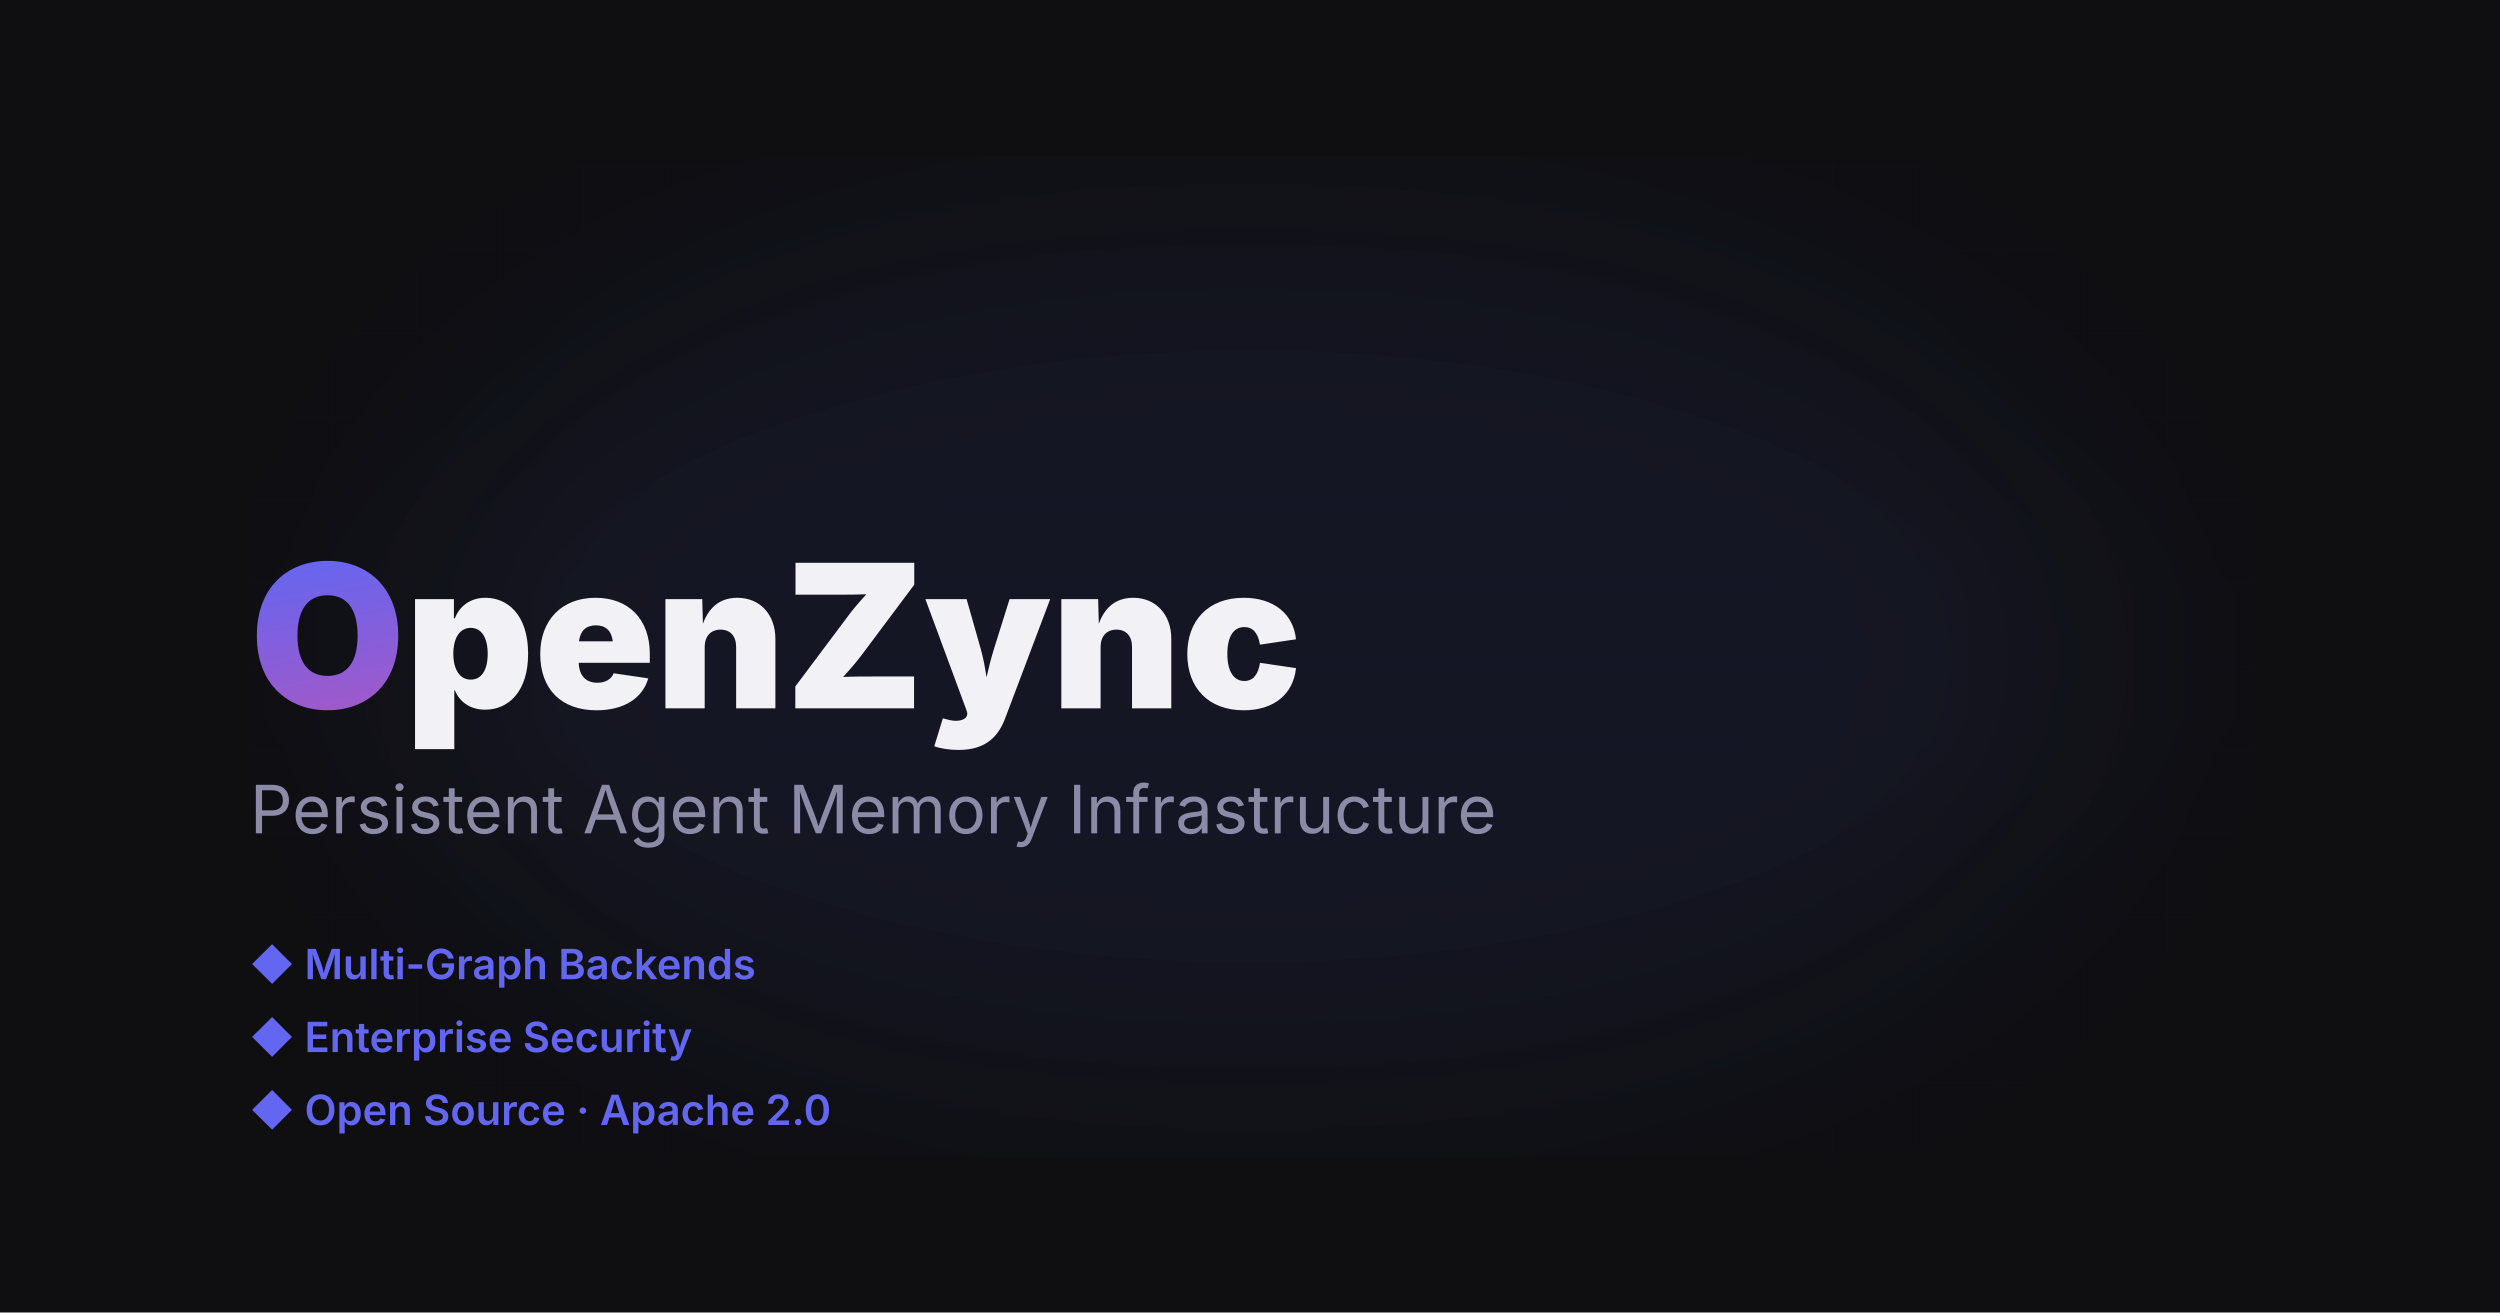
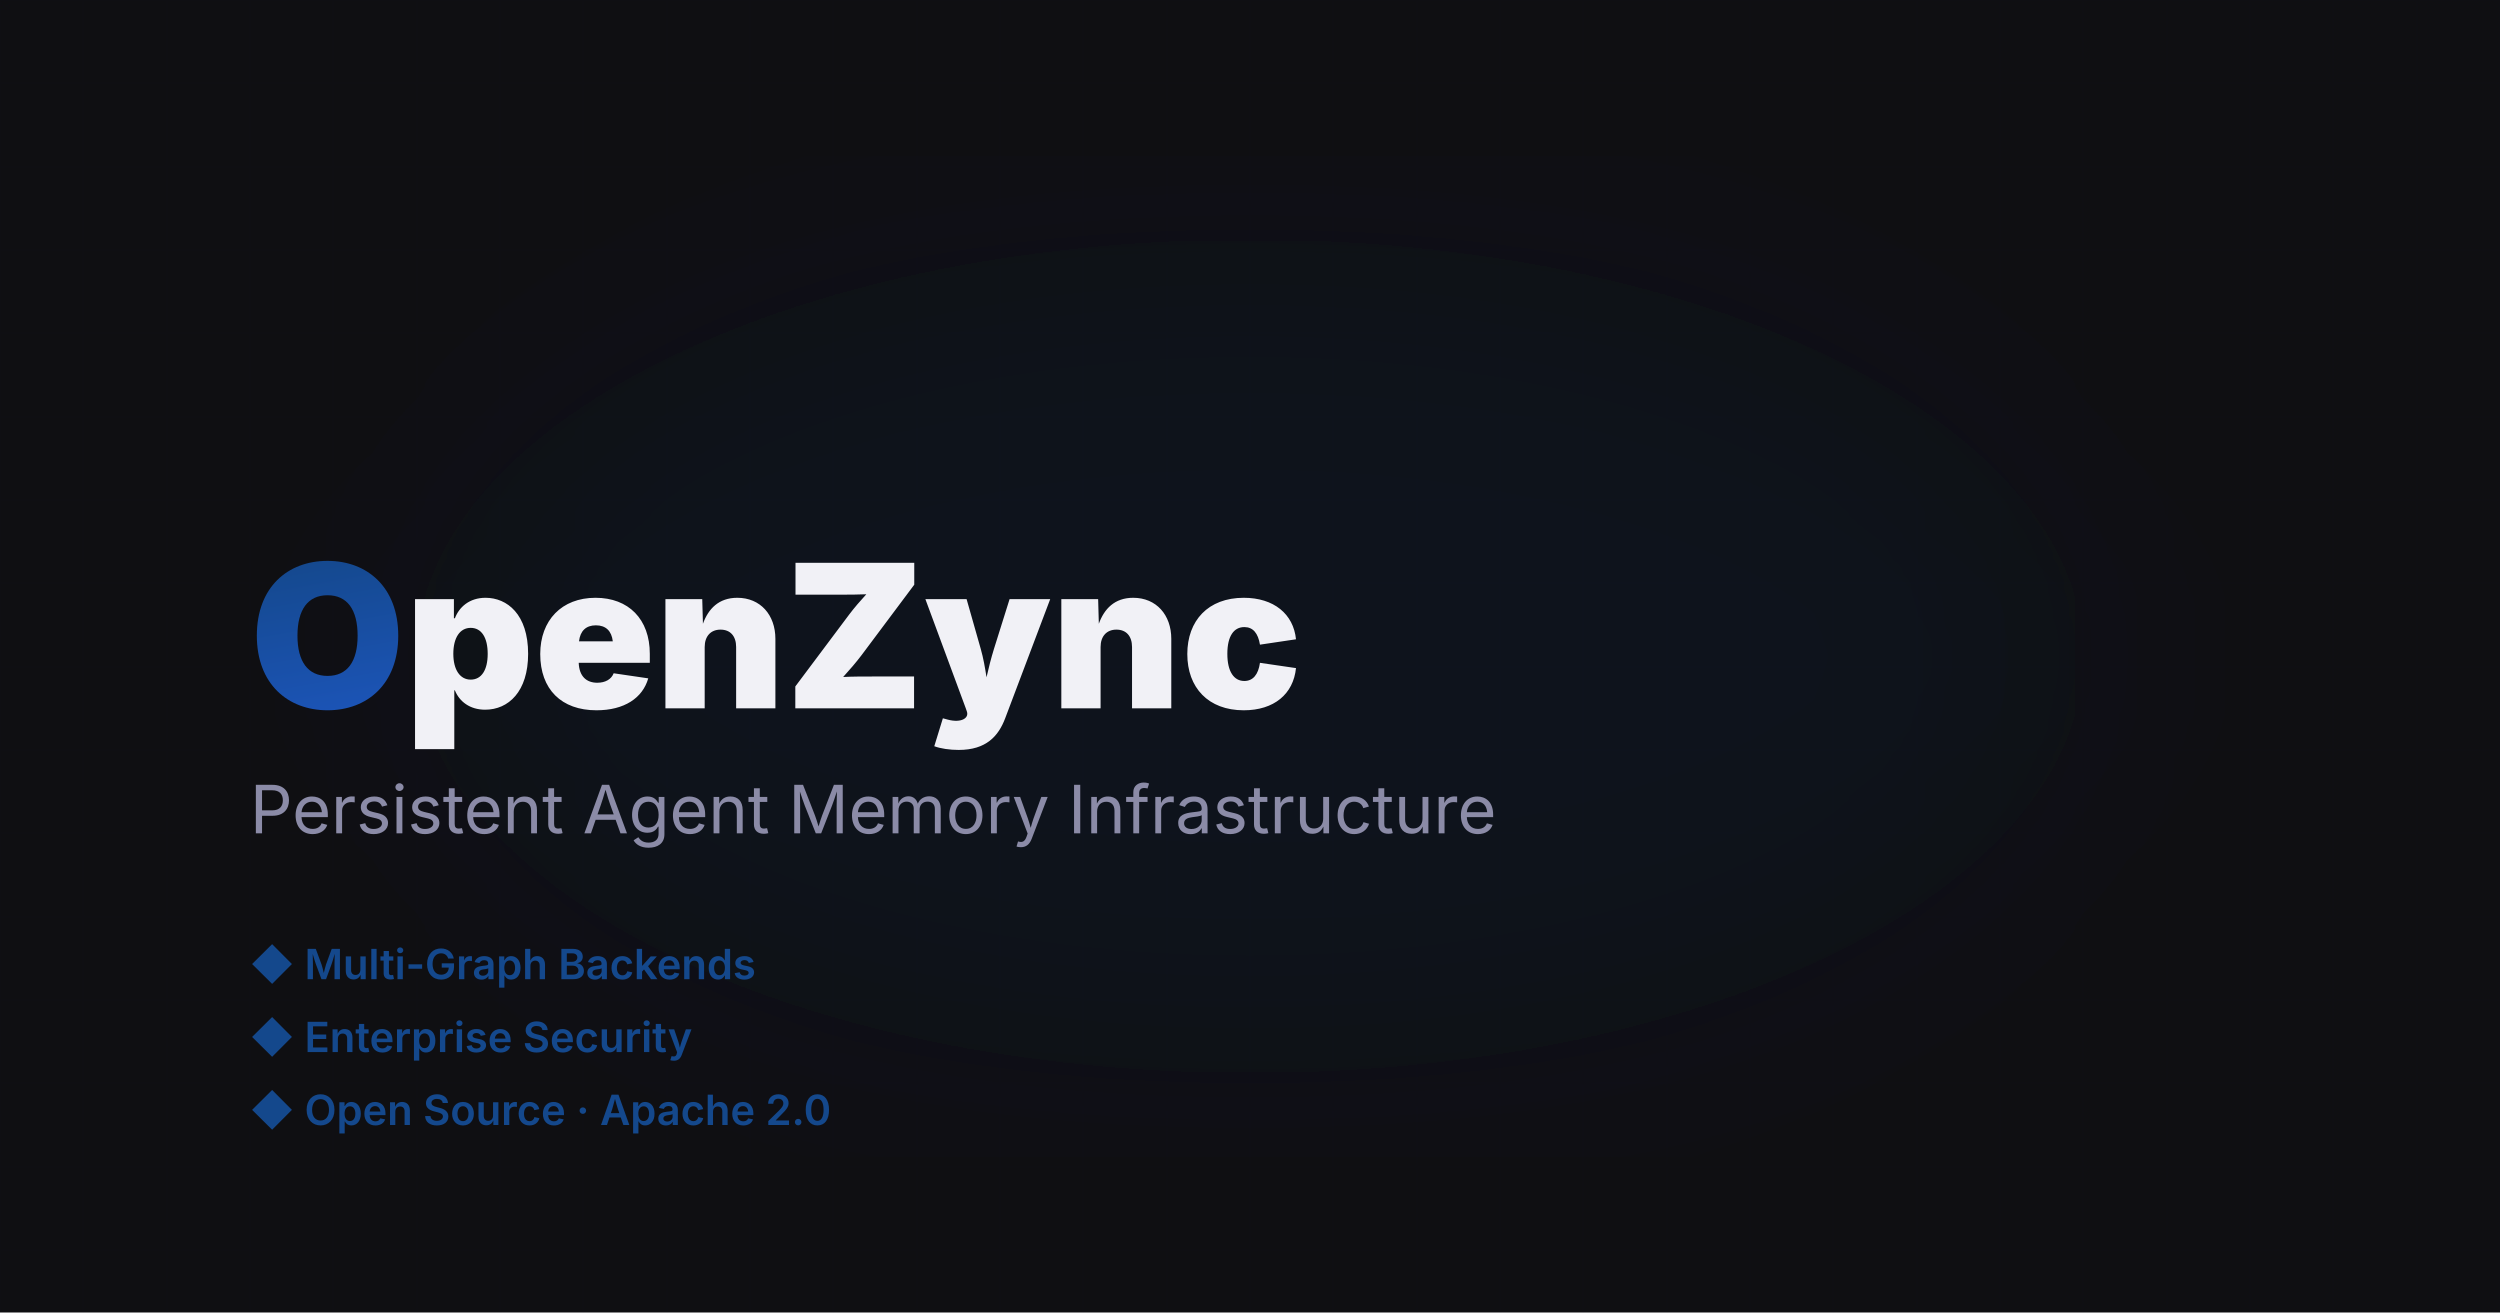
<svg xmlns="http://www.w3.org/2000/svg" width="1200" height="630" viewBox="0 0 1200 630" fill="none">
  <rect width="1200" height="630" fill="#0F0F12" />
  <rect x="0" y="0" width="1200" height="630" fill="url(#grid)" fill-opacity="0.05" />
  <defs>
    <pattern id="grid" width="40" height="40" patternUnits="userSpaceOnUse">
-       <rect width="40" height="40" fill="none" stroke="#6366F1" stroke-width="0.5" stroke-opacity="0.15" />
+       <rect width="40" height="40" fill="none" stroke="#14488C" stroke-width="0.5" stroke-opacity="0.15" />
    </pattern>
    <linearGradient id="accent" x1="0" y1="0" x2="1" y2="1">
-       <stop offset="0%" stop-color="#6366F1" />
-       <stop offset="100%" stop-color="#EC4899" />
+       <stop offset="0%" stop-color="#14488C" />
+       <stop offset="100%" stop-color="#2563EB" />
    </linearGradient>
  </defs>
-   <ellipse cx="600" cy="315" rx="400" ry="200" fill="#6366F1" fill-opacity="0.08" filter="url(#blur)" />
+   <ellipse cx="600" cy="315" rx="400" ry="200" fill="#14488C" fill-opacity="0.08" filter="url(#blur)" />
  <defs>
    <filter id="blur">
      <feGaussianBlur stdDeviation="60" />
    </filter>
  </defs>
  <text x="120" y="340" font-family="Inter, -apple-system, sans-serif" font-size="96" font-weight="900" fill="#F1F1F6">
    <tspan fill="url(#accent)">O</tspan>penZync
  </text>
  <text x="120" y="400" font-family="Inter, -apple-system, sans-serif" font-size="32" fill="#8B8BA7" font-weight="400">
    Persistent Agent Memory Infrastructure
  </text>
-   <text x="120" y="470" font-family="Inter, -apple-system, sans-serif" font-size="20" fill="#6366F1" font-weight="600">
+   <text x="120" y="470" font-family="Inter, -apple-system, sans-serif" font-size="20" fill="#14488C" font-weight="600">
    ◆ Multi-Graph Backends
  </text>
-   <text x="120" y="505" font-family="Inter, -apple-system, sans-serif" font-size="20" fill="#6366F1" font-weight="600">
+   <text x="120" y="505" font-family="Inter, -apple-system, sans-serif" font-size="20" fill="#14488C" font-weight="600">
    ◆ Enterprise Security
  </text>
-   <text x="120" y="540" font-family="Inter, -apple-system, sans-serif" font-size="20" fill="#6366F1" font-weight="600">
+   <text x="120" y="540" font-family="Inter, -apple-system, sans-serif" font-size="20" fill="#14488C" font-weight="600">
    ◆ Open Source · Apache 2.0
  </text>
</svg>
